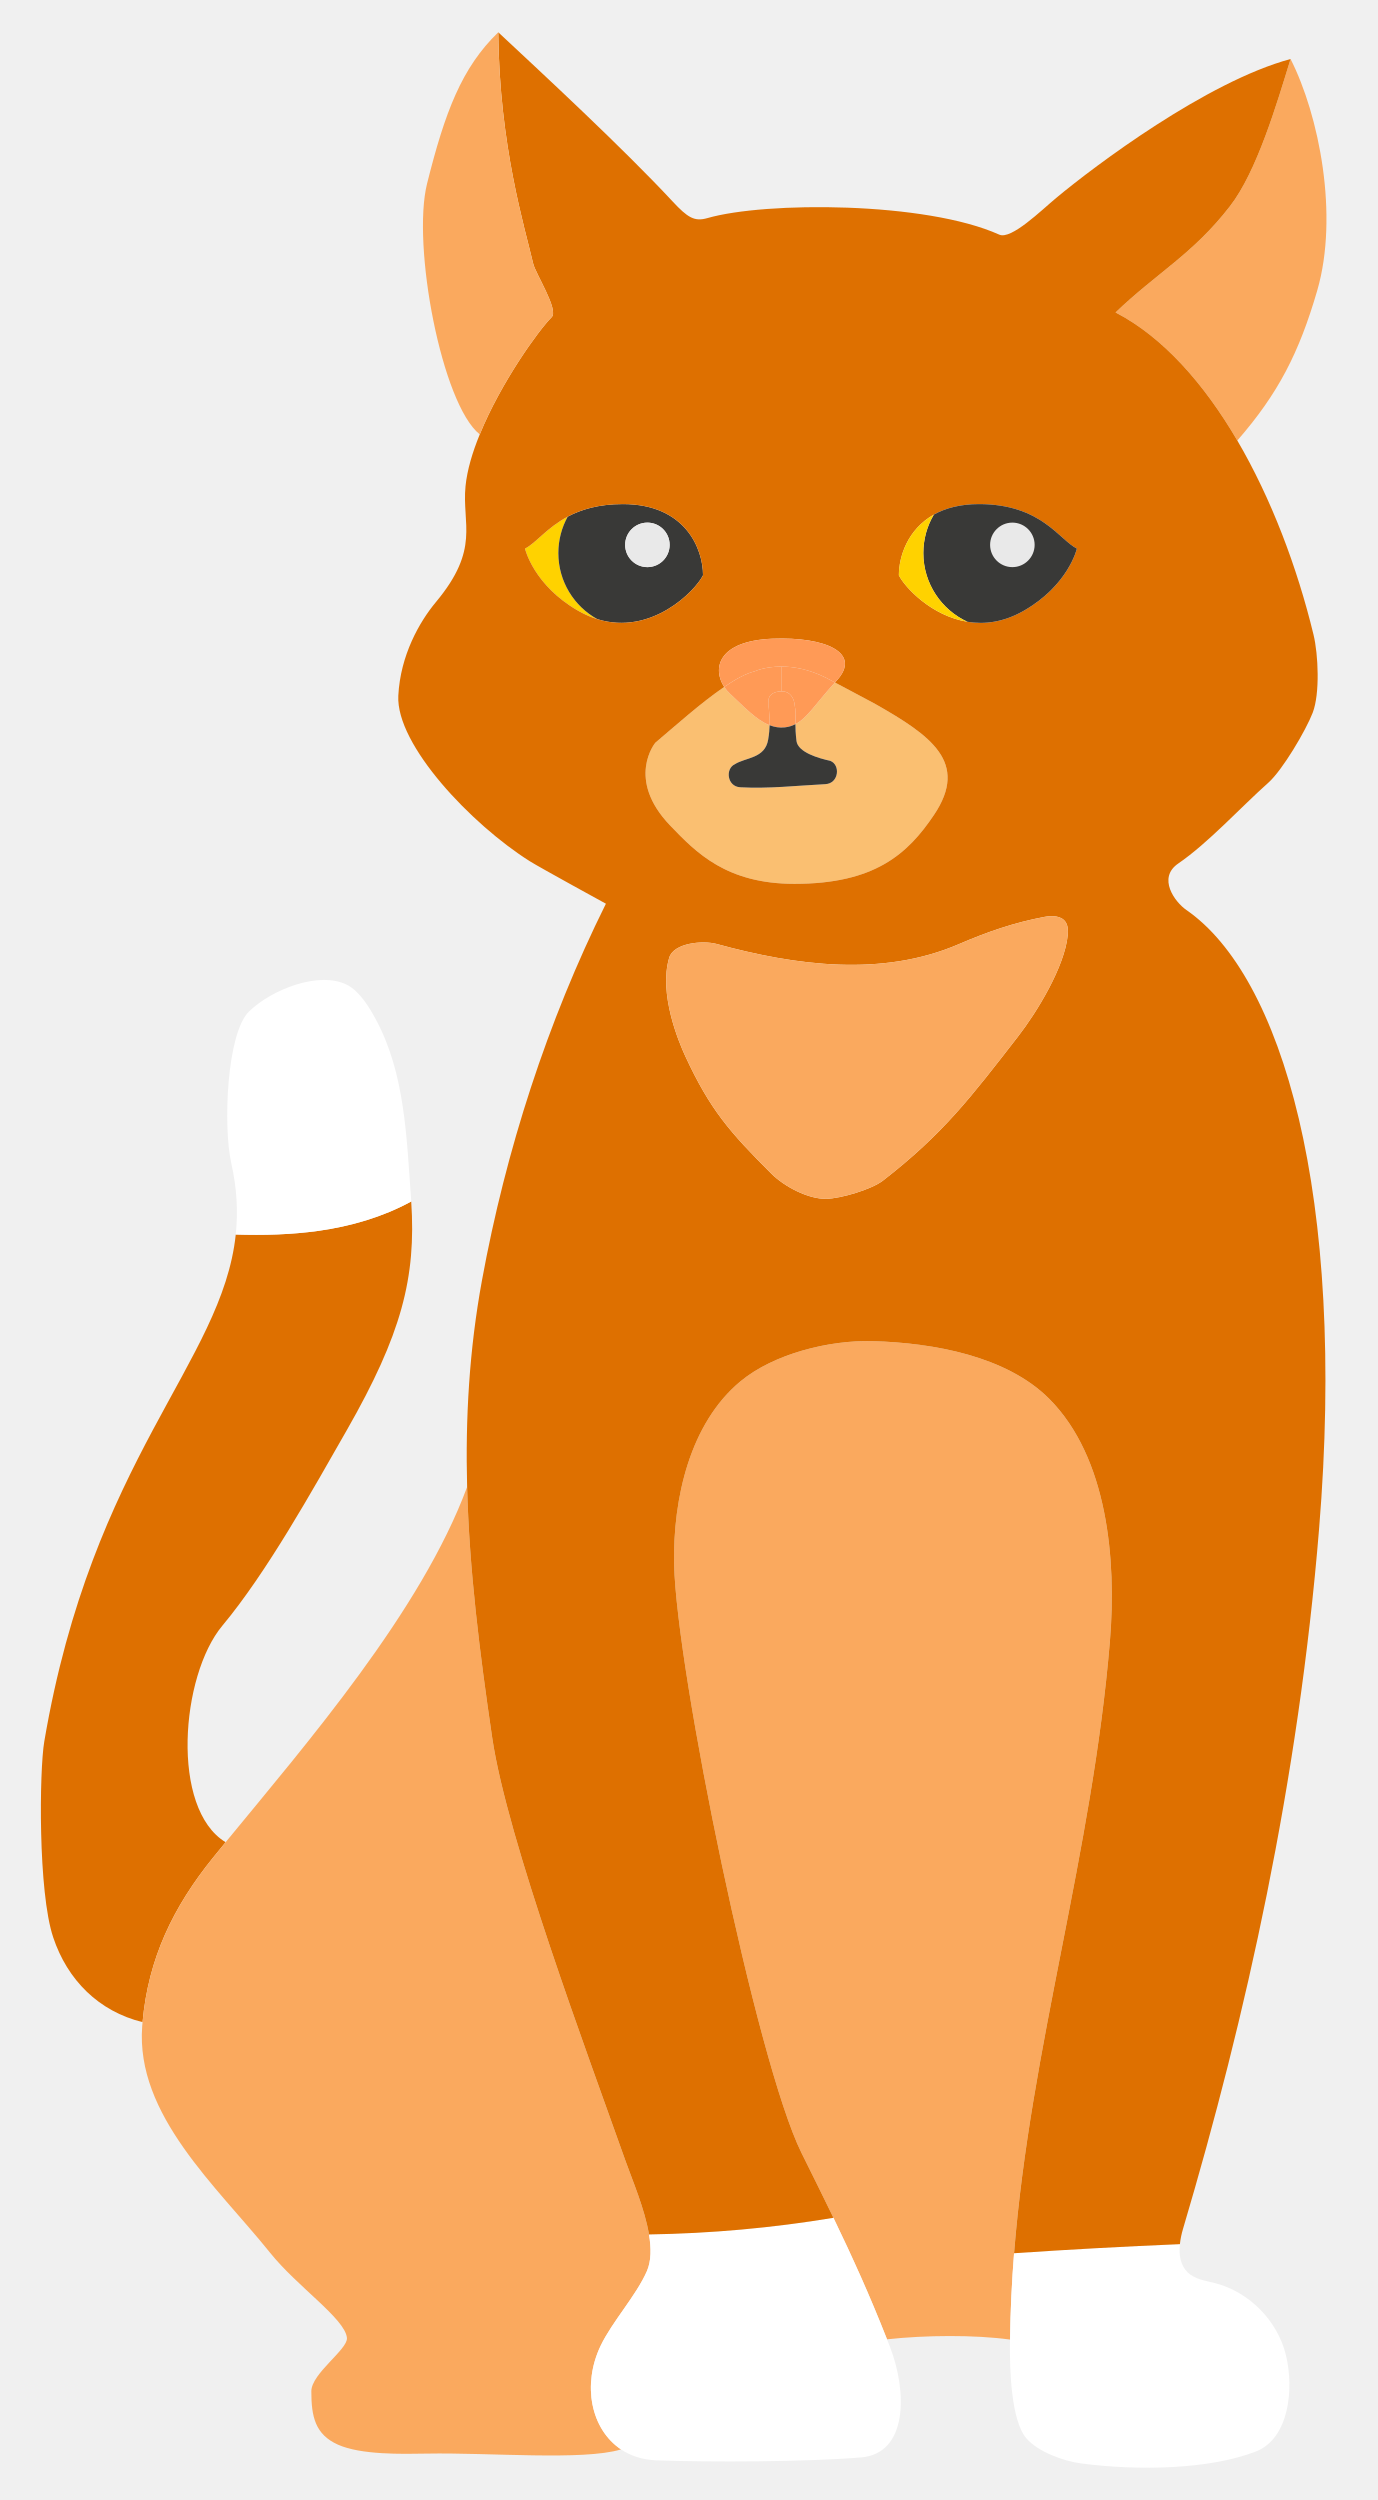
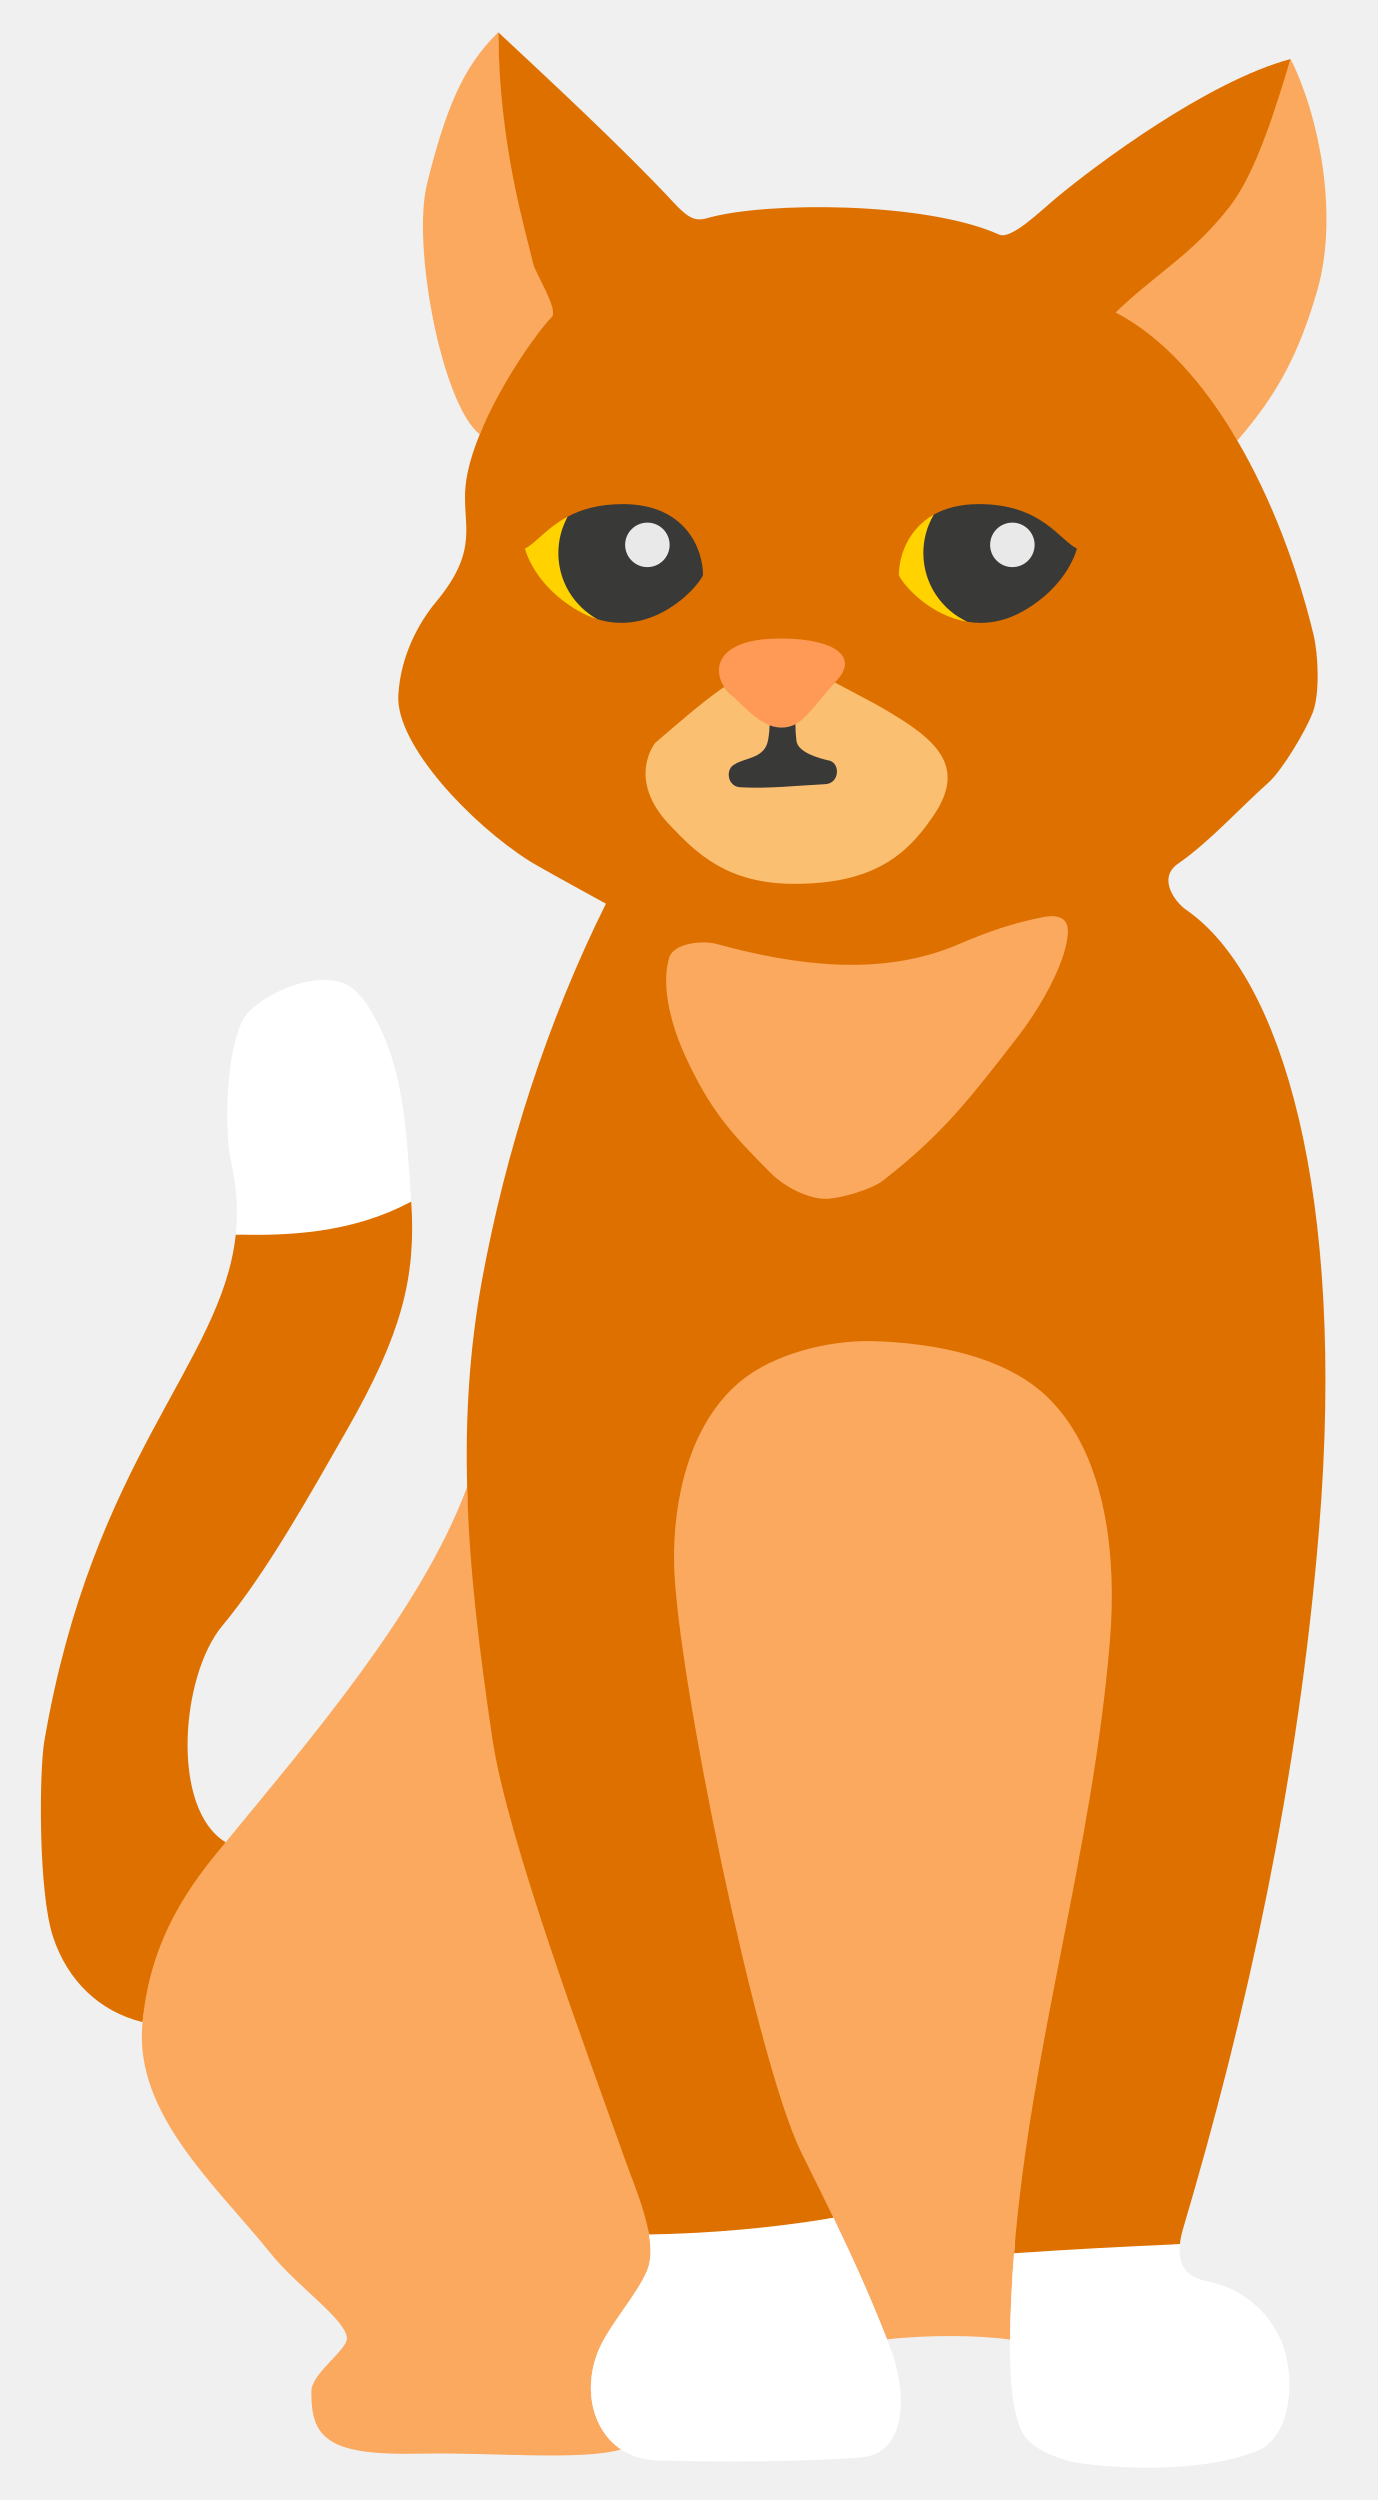
<svg xmlns="http://www.w3.org/2000/svg" version="1.1" id="Layer_1" x="0px" y="0px" viewBox="0 0 141.037 256.037" style="enable-background:new 0 0 141.037 256.037;" xml:space="preserve">
  <style type="text/css">
- 	.st0{fill:#FFD200;}
+ 	.st0{fill:#FAA95E;}
	.st1{fill:#DE7000;}
- 	.st2{fill:#393937;}
- 	.st3{fill:#FFFFFF;}
- 	.st4{fill:#FAA95E;}
- 	.st5{fill:#FABF71;}
- 	.st6{fill:#FF9A56;}
- 	.st7{fill:#E9E9E9;}
+ 	.st2{fill:#FFD200;}
+ 	.st3{fill:#393937;}
+ 	.st4{fill:#E9E9E9;}
+ 	.st5{fill:#FFFFFF;}
+ 	.st6{fill:#FABF71;}
+ 	.st7{fill:#FF9A56;}
</style>
-   <g id="XMLID_2_">
-     <g>
-       <path class="st0" d="M59.236,62.567c-4.613-2.635-5.47-6.382-5.47-6.382c1.112-0.556,2.225-2.133,4.376-3.273    c-0.611,1.112-0.957,2.379-0.957,3.729c0,2.917,1.614,5.461,4.002,6.774C60.549,63.224,59.892,62.941,59.236,62.567z" />
-       <path class="st1" d="M42.115,123.048c0.52,7.822-1.003,13.621-6.582,23.394c-3.565,6.236-8.205,14.587-12.764,20.057    c-4.267,5.115-5.324,18.744,0.337,22.172c-0.419,0.52-0.839,1.03-1.249,1.532c-4.139,5.105-6.674,10.393-7.257,16.894    c-4.485-1.103-7.695-4.312-9.153-8.688c-1.559-4.668-1.422-17.058-0.912-20.057c4.95-29.092,18.215-38.765,19.61-51.92    c2.835,0.091,5.662,0.018,8.47-0.374C35.915,125.592,39.206,124.644,42.115,123.048z" />
-       <path class="st2" d="M68.581,55.803c0-1.258-1.021-2.279-2.279-2.279c-1.258,0-2.279,1.021-2.279,2.279    c0,1.258,1.021,2.279,2.279,2.279C67.56,58.082,68.581,57.061,68.581,55.803z M63.794,51.627c6.382,0,8.205,4.558,8.205,7.293    c-0.821,1.632-5.297,6.199-10.813,4.495c-2.389-1.313-4.002-3.856-4.002-6.774c0-1.349,0.346-2.617,0.957-3.729    C59.509,52.183,61.306,51.627,63.794,51.627z" />
-       <path class="st3" d="M42.096,122.711c0.009,0.109,0.018,0.228,0.018,0.337c-2.908,1.595-6.199,2.544-9.5,3.009    c-2.808,0.392-5.634,0.465-8.47,0.374c0.246-2.297,0.128-4.704-0.465-7.339c-0.83-3.72-0.474-13.256,1.823-15.499    s7.166-4.176,10.029-2.735c1.313,0.666,2.316,2.334,3.009,3.638C41.476,109.984,41.64,116.502,42.096,122.711z" />
-       <path class="st4" d="M85.356,227.135c-1.03-2.133-2.115-4.312-3.273-6.646c-4.613-9.317-12.818-49.432-13.046-60.281    c-0.137-6.719,1.623-14.45,6.792-18.735c3.419-2.835,9.099-4.239,13.539-4.121c6.209,0.173,13.73,1.523,18.106,5.926    c5.935,5.981,6.892,16.392,6.199,24.789c-1.814,21.835-8.114,41.381-9.819,62.697c-0.228,2.908-0.374,5.853-0.41,8.843    c-3.647-0.501-8.688-0.456-12.599-0.027C89.066,235.058,87.307,231.174,85.356,227.135z" />
-       <path class="st4" d="M23.106,188.671c8.397-10.229,20.048-23.713,24.734-36.385c0.219,8.479,1.285,16.957,2.571,25.691    c1.532,10.402,9.737,32.283,13.657,43.351c0.702,1.969,1.96,4.896,2.398,7.512c0.237,1.404,0.237,2.717-0.21,3.747    c-1.103,2.525-3.546,5.16-4.741,7.649c-1.915,4.002-1.003,8.552,2.088,10.621c-3.875,1.167-13.447,0.31-19.866,0.428    c-2.58,0.046-6.765,0.137-9.117-0.912c-2.352-1.048-2.735-2.89-2.735-5.47c0-1.823,3.765-4.303,3.647-5.47    c-0.191-1.96-5.078-5.233-7.868-8.716c-5.452-6.792-13.785-14.104-13.101-23.193c0.009-0.146,0.027-0.292,0.036-0.428    c0.583-6.5,3.118-11.788,7.257-16.894C22.267,189.702,22.687,189.191,23.106,188.671z" />
-       <path class="st5" d="M68.645,84.557c-4.595-4.777-1.532-8.488-1.532-8.488c2.006-1.696,4.695-4.112,7.056-5.716    c0.173,0.255,0.374,0.492,0.602,0.702c1.404,1.295,2.644,2.68,4.048,3.218c-0.009,0.401-0.046,0.875-0.146,1.468    c-0.328,1.969-2.316,1.814-3.428,2.534c-0.976,0.456-0.784,2.279,0.565,2.352c2.89,0.164,5.844-0.173,8.725-0.319    c1.386-0.073,1.559-1.987,0.492-2.389c-1.14-0.246-3.309-0.857-3.455-2.033c-0.091-0.766-0.109-1.285-0.109-1.723    c1.222-0.629,2.079-2.106,4.048-4.267l4.075,2.17c5.744,3.264,9.691,5.999,6.072,11.387c-2.699,4.021-6.09,7.066-14.295,7.066    C74.388,90.519,71.298,87.319,68.645,84.557z" />
-       <path class="st3" d="M90.844,239.58c0.1,0.246,0.201,0.511,0.301,0.766c1.796,4.65,1.823,10.94-2.972,11.332    c-5.643,0.465-15.353,0.492-20.941,0.301c-1.422-0.055-2.635-0.456-3.629-1.121c-3.091-2.07-4.002-6.619-2.088-10.621    c1.194-2.489,3.638-5.124,4.741-7.649c0.447-1.03,0.447-2.343,0.21-3.747c6.327-0.1,12.645-0.666,18.89-1.705    C87.307,231.174,89.066,235.058,90.844,239.58z" />
-       <path class="st6" d="M78.819,74.273c-1.404-0.538-2.644-1.924-4.048-3.218c-0.228-0.21-0.428-0.447-0.602-0.702    c1.158-0.793,2.234-1.386,3.109-1.595c0,0,1.039-0.492,2.735-0.492v2.544c-0.565-0.018-1.276,0.264-1.295,0.866    C78.691,72.678,78.855,73.27,78.819,74.273z" />
-       <circle class="st7" cx="103.681" cy="55.803" r="2.279" />
-       <path class="st3" d="M103.444,239.607c0.036-2.99,0.182-5.935,0.41-8.843c5.662-0.383,11.323-0.693,16.985-0.93    c-0.119,1.085,0.046,2.161,0.802,2.899c0.729,0.702,1.814,0.839,2.799,1.094c3.501,0.903,6.4,3.847,7.257,7.366    s0.301,8.561-3.072,9.874c-4.713,1.832-11.952,2.006-17.924,1.222c-1.778-0.228-4.403-1.194-5.58-2.562    c-1.605-1.851-1.714-7.257-1.687-9.7C103.434,239.89,103.434,239.744,103.444,239.607z" />
-       <path class="st4" d="M132.171,6.043c2.927,5.753,4.96,16.027,2.735,23.704c-1.869,6.418-3.993,10.548-8.187,15.371    c-3.428-5.853-7.64-10.612-12.472-13.119c4.248-4.075,7.932-5.981,11.715-10.876C128.715,17.576,130.758,10.647,132.171,6.043z" />
-       <path class="st1" d="M72,58.92c0-2.735-1.823-7.293-8.205-7.293c-2.489,0-4.285,0.556-5.652,1.285    c-2.152,1.14-3.264,2.717-4.376,3.273c0,0,0.857,3.747,5.47,6.382c0.656,0.374,1.313,0.656,1.951,0.848    C66.703,65.12,71.179,60.552,72,58.92z M95.64,52.703c-2.699,1.523-3.583,4.312-3.583,6.218c0.62,1.24,3.337,4.157,7.02,4.759    c1.741,0.292,3.692,0.055,5.744-1.112c4.613-2.635,5.47-6.382,5.47-6.382c-1.823-0.912-3.647-4.558-10.029-4.558    C98.329,51.627,96.816,52.046,95.64,52.703z M47.84,152.286c-0.182-7.002,0.21-14.003,1.523-21.169    c2.434-13.283,6.683-26.475,12.691-38.564c0,0-6.664-3.647-7.777-4.34c-5.981-3.765-13.739-11.925-13.484-16.966    c0.21-4.121,2.152-7.549,3.856-9.591c4.558-5.47,2.644-7.959,3.027-11.861c0.164-1.641,0.702-3.464,1.459-5.306    c2.152-5.288,6.017-10.658,7.366-12.007c0.748-0.748-1.659-4.458-1.896-5.488c-0.839-3.629-3.464-12.034-3.574-23.686    c4.668,4.358,12.764,11.852,17.842,17.313c1.568,1.687,2.261,2.097,3.583,1.714c5.926-1.705,22.336-1.705,29.885,1.696    c1.222,0.547,4.303-2.489,5.826-3.756c3.948-3.291,15.435-11.925,24.005-14.231c-1.413,4.604-3.455,11.533-6.209,15.079    c-3.783,4.896-7.467,6.801-11.715,10.876c4.832,2.507,9.044,7.266,12.472,13.119c3.464,5.917,6.127,12.955,7.804,19.884    c0.492,2.024,0.666,6.044-0.082,7.986c-0.693,1.805-3.1,5.889-4.549,7.175c-2.762,2.452-6.163,6.181-9.217,8.269    c-2.179,1.486-0.346,3.957,0.83,4.768c9.755,6.746,16.41,29.083,13.584,63.426c-2.115,25.764-7.467,49.86-13.931,71.64    c-0.146,0.492-0.264,1.03-0.319,1.568c-5.662,0.237-11.323,0.547-16.985,0.93c1.705-21.315,8.005-40.862,9.819-62.697    c0.693-8.397-0.264-18.808-6.199-24.789c-4.376-4.403-11.897-5.753-18.106-5.926c-4.44-0.119-10.12,1.285-13.539,4.121    c-5.169,4.285-6.929,12.016-6.792,18.735c0.228,10.849,8.433,50.963,13.046,60.281c1.158,2.334,2.243,4.513,3.273,6.646    c-6.245,1.039-12.563,1.605-18.89,1.705c-0.438-2.617-1.696-5.543-2.398-7.512c-3.92-11.068-12.125-32.948-13.657-43.351    C49.125,169.243,48.059,160.765,47.84,152.286z M67.113,76.069c0,0-3.063,3.711,1.532,8.488c2.653,2.762,5.744,5.962,12.718,5.962    c8.205,0,11.597-3.045,14.295-7.066c3.619-5.388-0.328-8.123-6.072-11.387l-4.075-2.17c0.046-0.055,0.109-0.119,0.164-0.182    c2.626-2.835-1.094-4.513-6.555-4.303c-5.616,0.228-6.181,3.072-4.95,4.941C71.808,71.958,69.119,74.374,67.113,76.069z     M109.351,95.78c0.046-0.474,0.036-0.985-0.237-1.377c-0.447-0.638-1.386-0.638-2.142-0.501c-3.145,0.593-5.871,1.541-8.807,2.808    c-7.804,3.355-16.593,2.206-24.78-0.036c-1.386-0.374-4.394-0.119-4.85,1.413c-1.094,3.683,0.976,8.625,1.641,10.065    c2.544,5.497,4.549,7.786,8.834,12.062c1.304,1.304,3.793,2.617,5.634,2.562c1.486-0.036,4.613-0.957,5.789-1.869    c6.181-4.795,9.017-8.552,13.812-14.733C106.224,103.629,109.041,98.989,109.351,95.78z" />
-       <path class="st4" d="M109.114,94.403c0.274,0.392,0.283,0.903,0.237,1.377c-0.31,3.209-3.127,7.85-5.105,10.393    c-4.795,6.181-7.631,9.937-13.812,14.733c-1.176,0.912-4.303,1.832-5.789,1.869c-1.842,0.055-4.331-1.258-5.634-2.562    c-4.285-4.276-6.291-6.564-8.834-12.062c-0.666-1.44-2.735-6.382-1.641-10.065c0.456-1.532,3.464-1.787,4.85-1.413    c8.187,2.243,16.976,3.391,24.78,0.036c2.936-1.267,5.662-2.215,8.807-2.808C107.728,93.765,108.668,93.765,109.114,94.403z" />
-       <path class="st2" d="M100.262,51.627c6.382,0,8.205,3.647,10.029,4.558c0,0-0.857,3.747-5.47,6.382    c-2.051,1.167-4.002,1.404-5.744,1.112c-2.662-1.222-4.513-3.92-4.513-7.038c0-1.44,0.392-2.79,1.076-3.938    C96.816,52.046,98.329,51.627,100.262,51.627z M105.96,55.803c0-1.258-1.021-2.279-2.279-2.279s-2.279,1.021-2.279,2.279    c0,1.258,1.021,2.279,2.279,2.279S105.96,57.061,105.96,55.803z" />
-       <path class="st6" d="M80.013,68.265c1.222,0,2.79,0.255,4.549,1.13l0.948,0.501c-1.969,2.161-2.826,3.638-4.048,4.267    c0.009-0.757,0.073-1.222-0.109-2.179c-0.155-0.784-0.675-1.203-1.285-1.176c-0.018,0-0.036,0-0.055,0V68.265z" />
-       <circle class="st7" cx="66.302" cy="55.803" r="2.279" />
-       <path class="st6" d="M81.463,74.164c-0.328,0.173-0.675,0.283-1.076,0.328c-0.556,0.064-1.067-0.027-1.568-0.219    c0.036-1.003-0.128-1.595-0.1-2.598c0.018-0.602,0.729-0.884,1.295-0.866c0.018,0,0.036,0,0.055,0    c0.611-0.027,1.13,0.392,1.285,1.176C81.536,72.942,81.472,73.407,81.463,74.164z" />
-       <path class="st4" d="M54.605,26.993c0.237,1.03,2.644,4.741,1.896,5.488c-1.349,1.349-5.215,6.719-7.366,12.007    c-3.893-3.091-6.974-19.364-5.397-25.682c1.823-7.293,3.537-11.87,7.293-15.499C51.14,14.959,53.766,23.365,54.605,26.993z" />
-       <path class="st0" d="M94.564,56.641c0,3.118,1.851,5.817,4.513,7.038c-3.683-0.602-6.4-3.519-7.02-4.759    c0-1.905,0.884-4.695,3.583-6.218C94.956,53.852,94.564,55.201,94.564,56.641z" />
-       <path class="st6" d="M84.563,69.396c-1.76-0.875-3.328-1.13-4.549-1.13c-1.696,0-2.735,0.492-2.735,0.492    c-0.875,0.21-1.951,0.802-3.109,1.595c-1.231-1.869-0.666-4.713,4.95-4.941c5.461-0.21,9.181,1.468,6.555,4.303    c-0.055,0.064-0.119,0.128-0.164,0.182L84.563,69.396z" />
-       <path class="st2" d="M81.572,75.887c0.146,1.176,2.316,1.787,3.455,2.033c1.067,0.401,0.893,2.316-0.492,2.389    c-2.881,0.146-5.835,0.483-8.725,0.319c-1.349-0.073-1.541-1.896-0.565-2.352c1.112-0.72,3.1-0.565,3.428-2.534    c0.1-0.593,0.137-1.067,0.146-1.468c0.501,0.191,1.012,0.283,1.568,0.219c0.401-0.046,0.748-0.155,1.076-0.328    C81.463,74.601,81.481,75.121,81.572,75.887z" />
-     </g>
-     <g>
- 	</g>
+   <path class="st0" d="M56.204,22.158c0.237,1.03,2.862,10.728,2.114,11.475c-1.349,1.349-7.032,5.567-9.183,10.855  c-3.893-3.091-6.974-19.364-5.397-25.682c1.823-7.293,3.537-11.87,7.293-15.499C51.14,14.959,55.365,18.53,56.204,22.158z" />
+   <path class="st0" d="M132.171,6.043c2.927,5.753,4.96,16.027,2.735,23.704c-1.869,6.418-3.993,10.548-8.187,15.371  c-3.428-5.853-11.596-8.978-16.428-11.485c4.248-4.075,8.996-8.543,12.779-13.438C125.823,16.648,130.758,10.647,132.171,6.043z" />
+   <path class="st1" d="M42.115,123.048c0.52,7.822-1.003,13.621-6.582,23.394c-3.565,6.236-8.205,14.587-12.764,20.057  c-4.267,5.115-5.324,18.744,0.337,22.172c-0.419,0.52,4.125,7.345,3.715,7.847c-4.139,5.105-11.638,4.078-12.221,10.579  c-4.485-1.103-7.695-4.312-9.153-8.688c-1.559-4.668-1.422-17.058-0.912-20.057c4.95-29.092,18.215-38.765,19.61-51.92  c2.835,0.091,5.74-4.091,8.548-4.483C35.993,121.483,39.206,124.644,42.115,123.048z" />
+   <path class="st0" d="M23.106,188.671c8.397-10.229,20.048-23.713,24.734-36.385c0.219,8.479,2.712,16.553,3.998,25.287  c1.532,10.402,10.866,30.465,14.786,41.533c0.702,1.969-0.596,7.118-0.158,9.734c0.237,1.404,0.237,2.717-0.21,3.747  c-1.103,2.525-3.546,5.16-4.741,7.649c-1.915,4.002-1.003,8.552,2.088,10.621c-3.875,1.167-13.447,0.31-19.866,0.428  c-2.58,0.046-6.765,0.137-9.117-0.912c-2.352-1.048-2.735-2.89-2.735-5.47c0-1.823,3.765-4.303,3.647-5.47  c-0.191-1.96-5.078-5.233-7.868-8.716c-5.452-6.792-13.785-14.104-13.101-23.193c0.009-0.146,0.027-0.292,0.036-0.428  c0.583-6.5,3.118-11.788,7.257-16.894C22.267,189.702,22.687,189.191,23.106,188.671z" />
+   <path class="st1" d="M47.84,152.286c-0.182-7.002,0.21-14.003,1.523-21.169c2.434-13.283,6.683-26.475,12.691-38.564  c0,0-6.664-3.647-7.777-4.34c-5.981-3.765-13.739-11.925-13.484-16.966c0.21-4.121,2.152-7.549,3.856-9.591  c4.558-5.47,2.644-7.959,3.027-11.861c0.164-1.641,0.702-3.464,1.459-5.306c2.152-5.288,6.017-10.658,7.366-12.007  c0.748-0.748-1.659-4.458-1.896-5.488c-0.839-3.629-3.464-12.034-3.574-23.686c4.668,4.358,12.764,11.852,17.842,17.313  c1.568,1.687,2.261,2.097,3.583,1.714c5.926-1.705,22.336-1.705,29.885,1.696c1.222,0.547,4.303-2.489,5.826-3.756  c3.948-3.291,15.435-11.925,24.005-14.231c-1.413,4.604-3.455,11.533-6.209,15.079c-3.783,4.896-7.467,6.801-11.715,10.876  c4.832,2.507,9.044,7.266,12.472,13.119c3.464,5.917,6.127,12.955,7.804,19.884c0.492,2.024,0.666,6.044-0.082,7.986  c-0.693,1.805-3.1,5.889-4.549,7.175c-2.762,2.452-6.163,6.181-9.217,8.269c-2.179,1.486-0.346,3.957,0.83,4.768  c9.755,6.746,16.41,29.083,13.584,63.426c-2.115,25.764-7.467,49.86-13.931,71.64c-0.146,0.492-0.264,1.03-0.319,1.568  c-5.662,0.237-6.973,8.991-16.985,0.93c1.705-21.315-19.528-5.762-18.498-3.629c-6.245,1.039-8.97,7.37-18.89,1.705  c-0.438-2.617-1.696-5.543-2.398-7.512c-3.92-11.068-12.125-32.948-13.657-43.351C49.125,169.243,48.059,160.765,47.84,152.286z" />
+   <g>
+     <path class="st2" d="M59.236,62.567c-4.613-2.635-5.47-6.382-5.47-6.382c1.112-0.556,2.225-2.133,4.376-3.273   c-0.611,1.112,0.688,2.542,0.688,3.892c0,2.917-0.032,5.298,2.356,6.611C60.549,63.224,59.892,62.941,59.236,62.567z" />
+     <path class="st3" d="M63.794,51.627c6.382,0,8.205,4.558,8.205,7.293c-0.821,1.632-5.297,6.199-10.813,4.495   c-2.389-1.313-4.002-3.856-4.002-6.774c0-1.349,0.346-2.617,0.957-3.729C59.509,52.183,61.306,51.627,63.794,51.627z" />
+     <circle class="st4" cx="66.302" cy="55.803" r="2.279" />
+   </g>
+   <g>
+     <path class="st2" d="M99.077,63.679c-3.683-0.602-6.4-3.519-7.02-4.759c0-1.905,0.884-4.695,3.583-6.218   C94.956,53.852,96.415,62.458,99.077,63.679z" />
+     <path class="st3" d="M100.262,51.627c6.382,0,8.205,3.647,10.029,4.558c0,0-0.857,3.747-5.47,6.382   c-2.051,1.167-4.002,1.404-5.744,1.112c-2.662-1.222-4.513-3.92-4.513-7.038c0-1.44,0.392-2.79,1.076-3.938   C96.816,52.046,98.329,51.627,100.262,51.627z" />
+     <circle class="st4" cx="103.681" cy="55.803" r="2.279" />
+   </g>
+   <path class="st5" d="M42.096,122.711c0.009,0.109,0.018,0.228,0.018,0.337c-2.908,1.595-6.199,2.544-9.5,3.009  c-2.808,0.392-5.634,0.465-8.47,0.374c0.246-2.297,0.128-4.704-0.465-7.339c-0.83-3.72-0.474-13.256,1.823-15.499  s7.166-4.176,10.029-2.735c1.313,0.666,2.316,2.334,3.009,3.638C41.476,109.984,41.64,116.502,42.096,122.711z" />
+   <path class="st0" d="M85.356,227.135c-1.03-2.133-2.115-4.312-3.273-6.646c-4.613-9.317-12.818-49.432-13.046-60.281  c-0.137-6.719,1.623-14.45,6.792-18.735c3.419-2.835,9.099-4.239,13.539-4.121c6.209,0.173,13.73,1.523,18.106,5.926  c5.935,5.981,6.892,16.392,6.199,24.789c-1.814,21.835-8.114,41.381-9.819,62.697c-0.228,2.908-0.374,5.853-0.41,8.843  c-3.647-0.501-8.688-0.456-12.599-0.027C89.066,235.058,87.307,231.174,85.356,227.135z" />
+   <path class="st5" d="M90.844,239.58c0.1,0.246,0.201,0.511,0.301,0.766c1.796,4.65,1.823,10.94-2.972,11.332  c-5.643,0.465-15.353,0.492-20.941,0.301c-1.422-0.055-2.635-0.456-3.629-1.121c-3.091-2.07-4.002-6.619-2.088-10.621  c1.194-2.489,3.638-5.124,4.741-7.649c0.447-1.03,0.447-2.343,0.21-3.747c6.327-0.1,12.645-0.666,18.89-1.705  C87.307,231.174,89.066,235.058,90.844,239.58z" />
+   <path class="st5" d="M103.444,239.607c0.036-2.99,0.182-5.935,0.41-8.843c5.662-0.383,11.323-0.693,16.985-0.93  c-0.119,1.085,0.046,2.161,0.802,2.899c0.729,0.702,1.814,0.839,2.799,1.094c3.501,0.903,6.4,3.847,7.257,7.366  s0.301,8.561-3.072,9.874c-4.713,1.832-11.952,2.006-17.924,1.222c-1.778-0.228-4.403-1.194-5.58-2.562  c-1.605-1.851-1.714-7.257-1.687-9.7C103.434,239.89,103.434,239.744,103.444,239.607z" />
+   <path class="st0" d="M109.114,94.403c0.274,0.392,0.283,0.903,0.237,1.377c-0.31,3.209-3.127,7.85-5.105,10.393  c-4.795,6.181-7.631,9.937-13.812,14.733c-1.176,0.912-4.303,1.832-5.789,1.869c-1.842,0.055-4.331-1.258-5.634-2.562  c-4.285-4.276-6.291-6.564-8.834-12.062c-0.666-1.44-2.735-6.382-1.641-10.065c0.456-1.532,3.464-1.787,4.85-1.413  c8.187,2.243,16.976,3.391,24.78,0.036c2.936-1.267,5.662-2.215,8.807-2.808C107.728,93.765,108.668,93.765,109.114,94.403z" />
+   <g>
+     <path class="st6" d="M68.645,84.557c-4.595-4.777-1.532-8.488-1.532-8.488c2.006-1.696,4.695-4.112,7.056-5.716   c0.173,0.255,0.374,0.492,0.602,0.702c1.404,1.295,8.771,1.002,10.74-1.159l4.075,2.17c5.744,3.264,9.691,5.999,6.072,11.387   c-2.699,4.021-6.09,7.066-14.295,7.066C74.388,90.519,71.298,87.319,68.645,84.557z" />
+     <path class="st7" d="M79.12,65.412c-5.615,0.228-6.181,3.072-4.95,4.941c0,0,0,0-0.001,0c0.174,0.255,0.374,0.492,0.602,0.702   c1.404,1.294,2.644,2.68,4.048,3.218c0.036-1.003,0.036-1.003,0,0c0.501,0.192,1.012,0.283,1.568,0.219   c0.401-0.045,0.748-0.155,1.076-0.328c0-0.001,0-0.001,0-0.002c1.221-0.629,2.078-2.106,4.047-4.266l0.001,0.001   c0.045-0.054,0.109-0.118,0.164-0.182C88.301,66.88,84.581,65.202,79.12,65.412z" />
+     <path class="st3" d="M81.572,75.887c0.146,1.176,2.316,1.787,3.455,2.033c1.067,0.401,0.893,2.316-0.492,2.389   c-2.881,0.146-5.835,0.483-8.725,0.319c-1.349-0.073-1.541-1.896-0.565-2.352c1.112-0.72,3.1-0.565,3.428-2.534   c0.1-0.593,0.137-1.067,0.146-1.468c0.501,0.191,1.012,0.283,1.568,0.219c0.401-0.046,0.748-0.155,1.076-0.328   C81.463,74.601,81.481,75.121,81.572,75.887z" />
  </g>
</svg>
